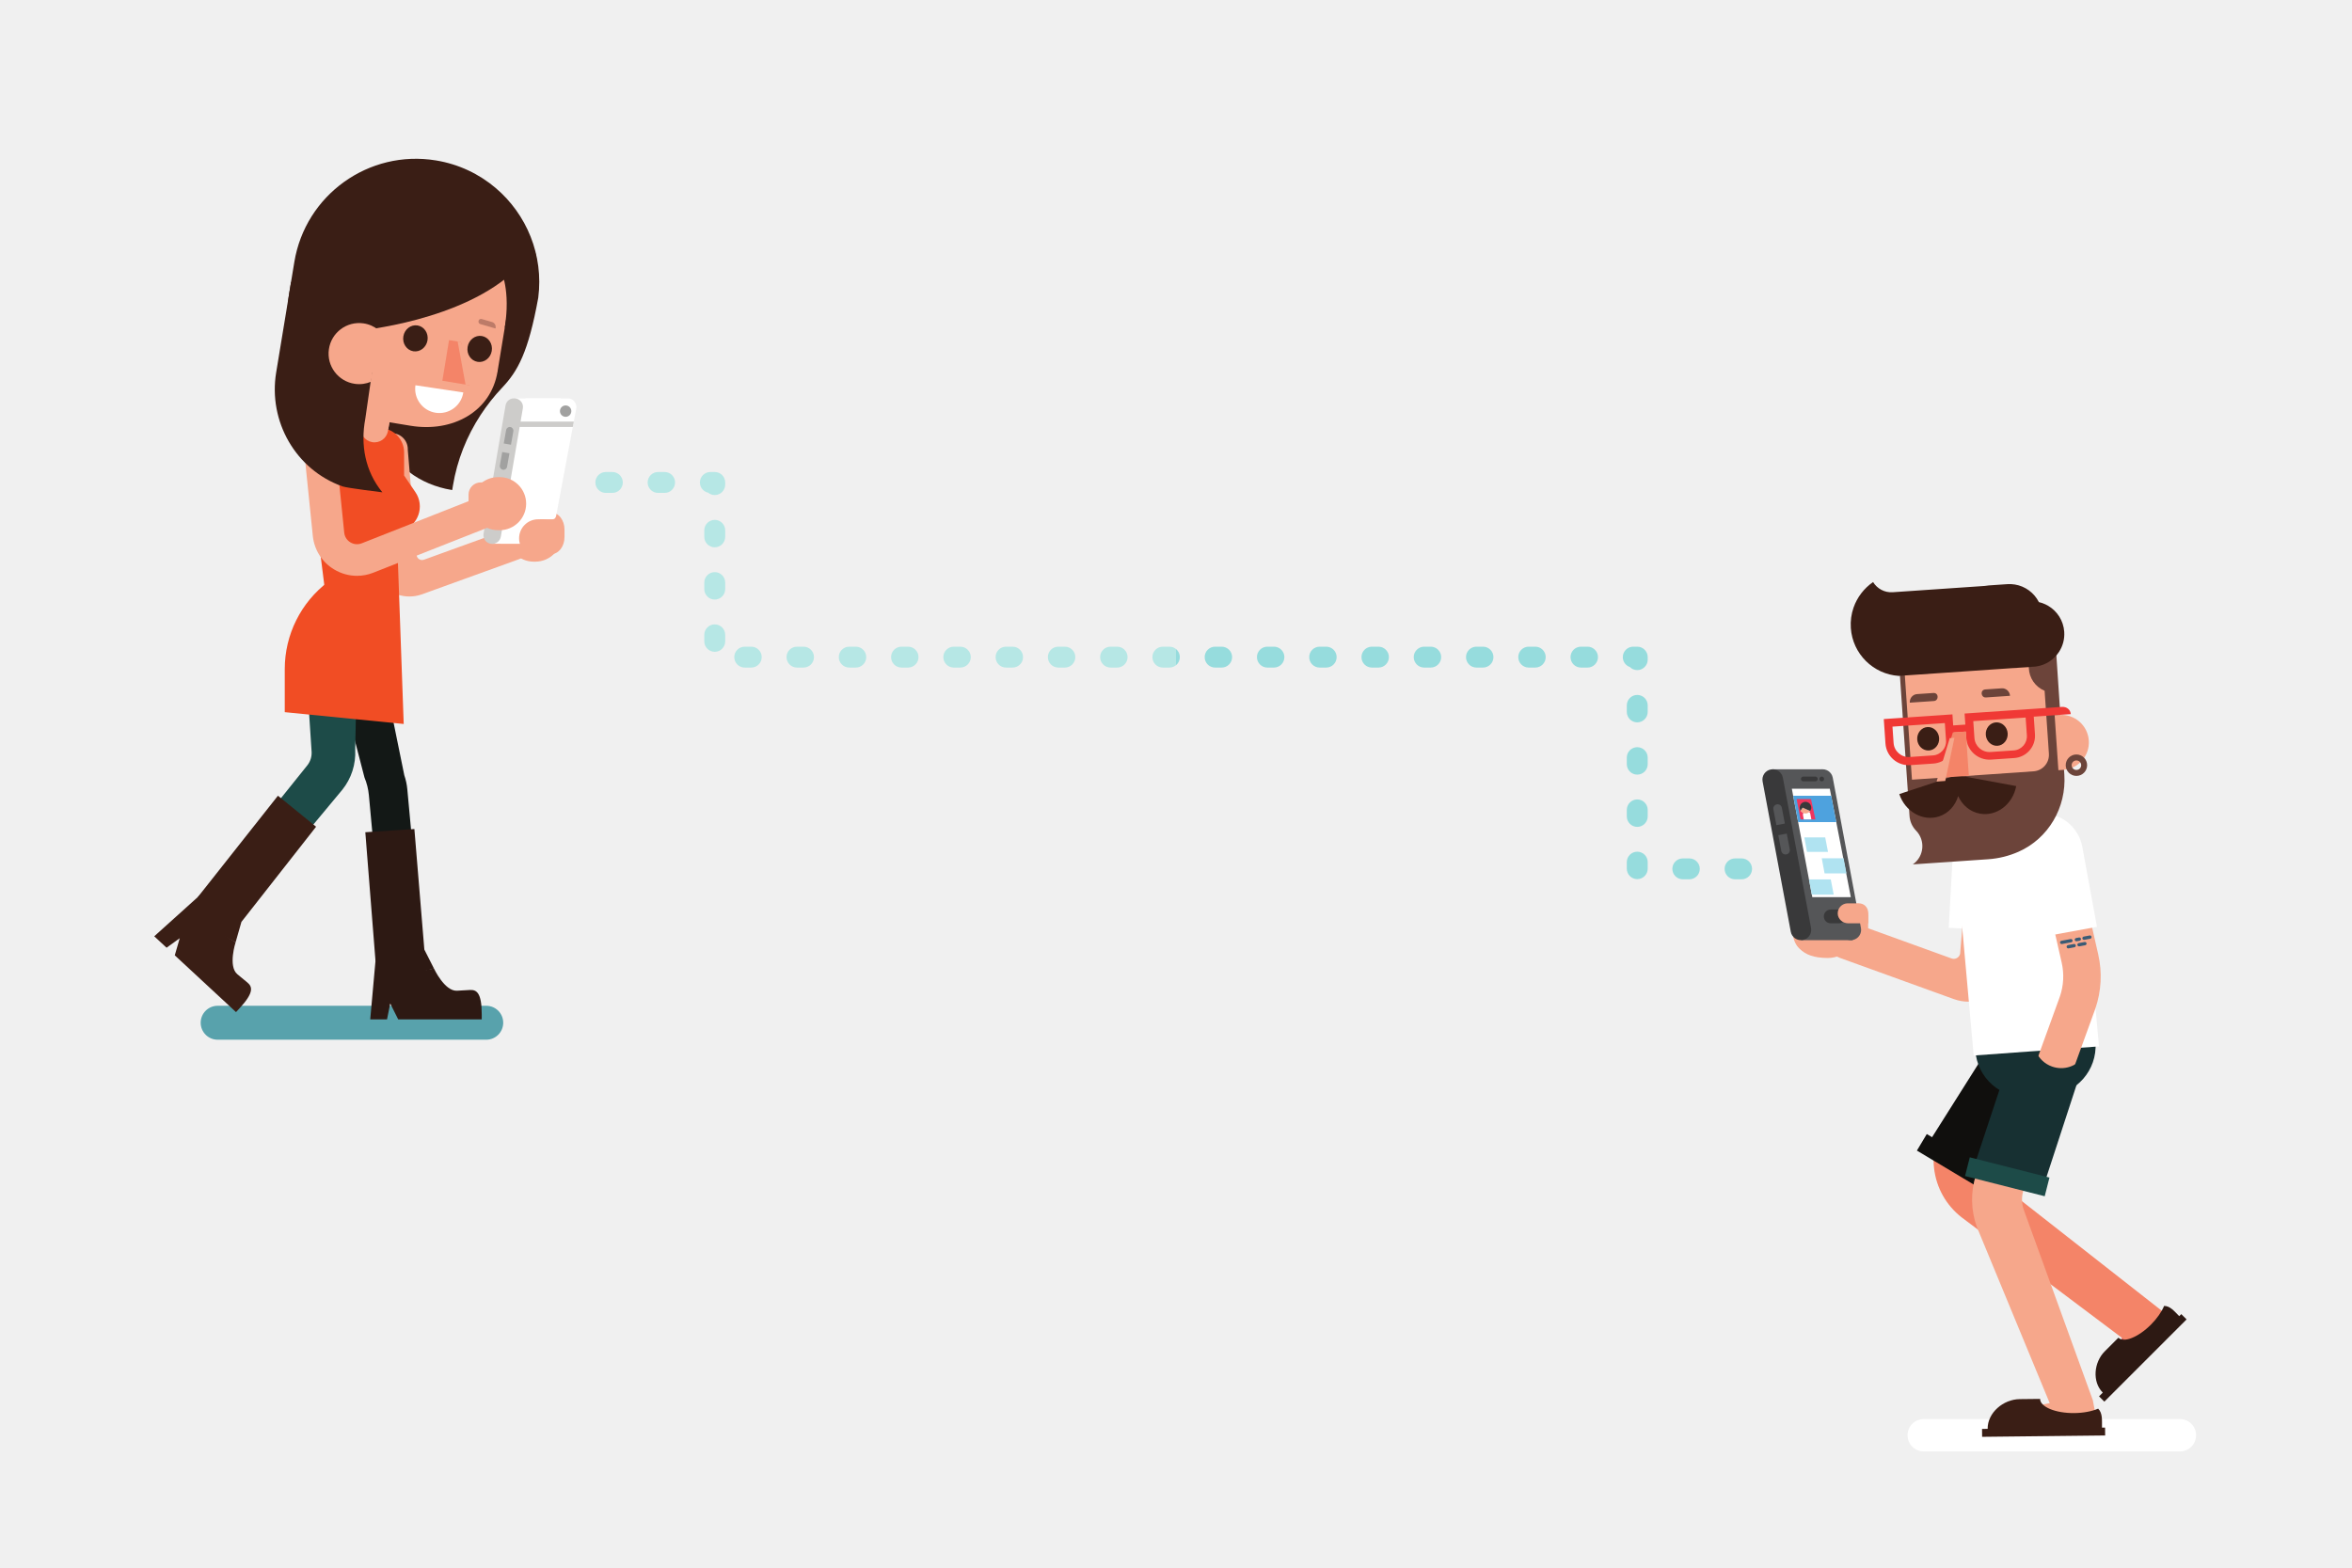
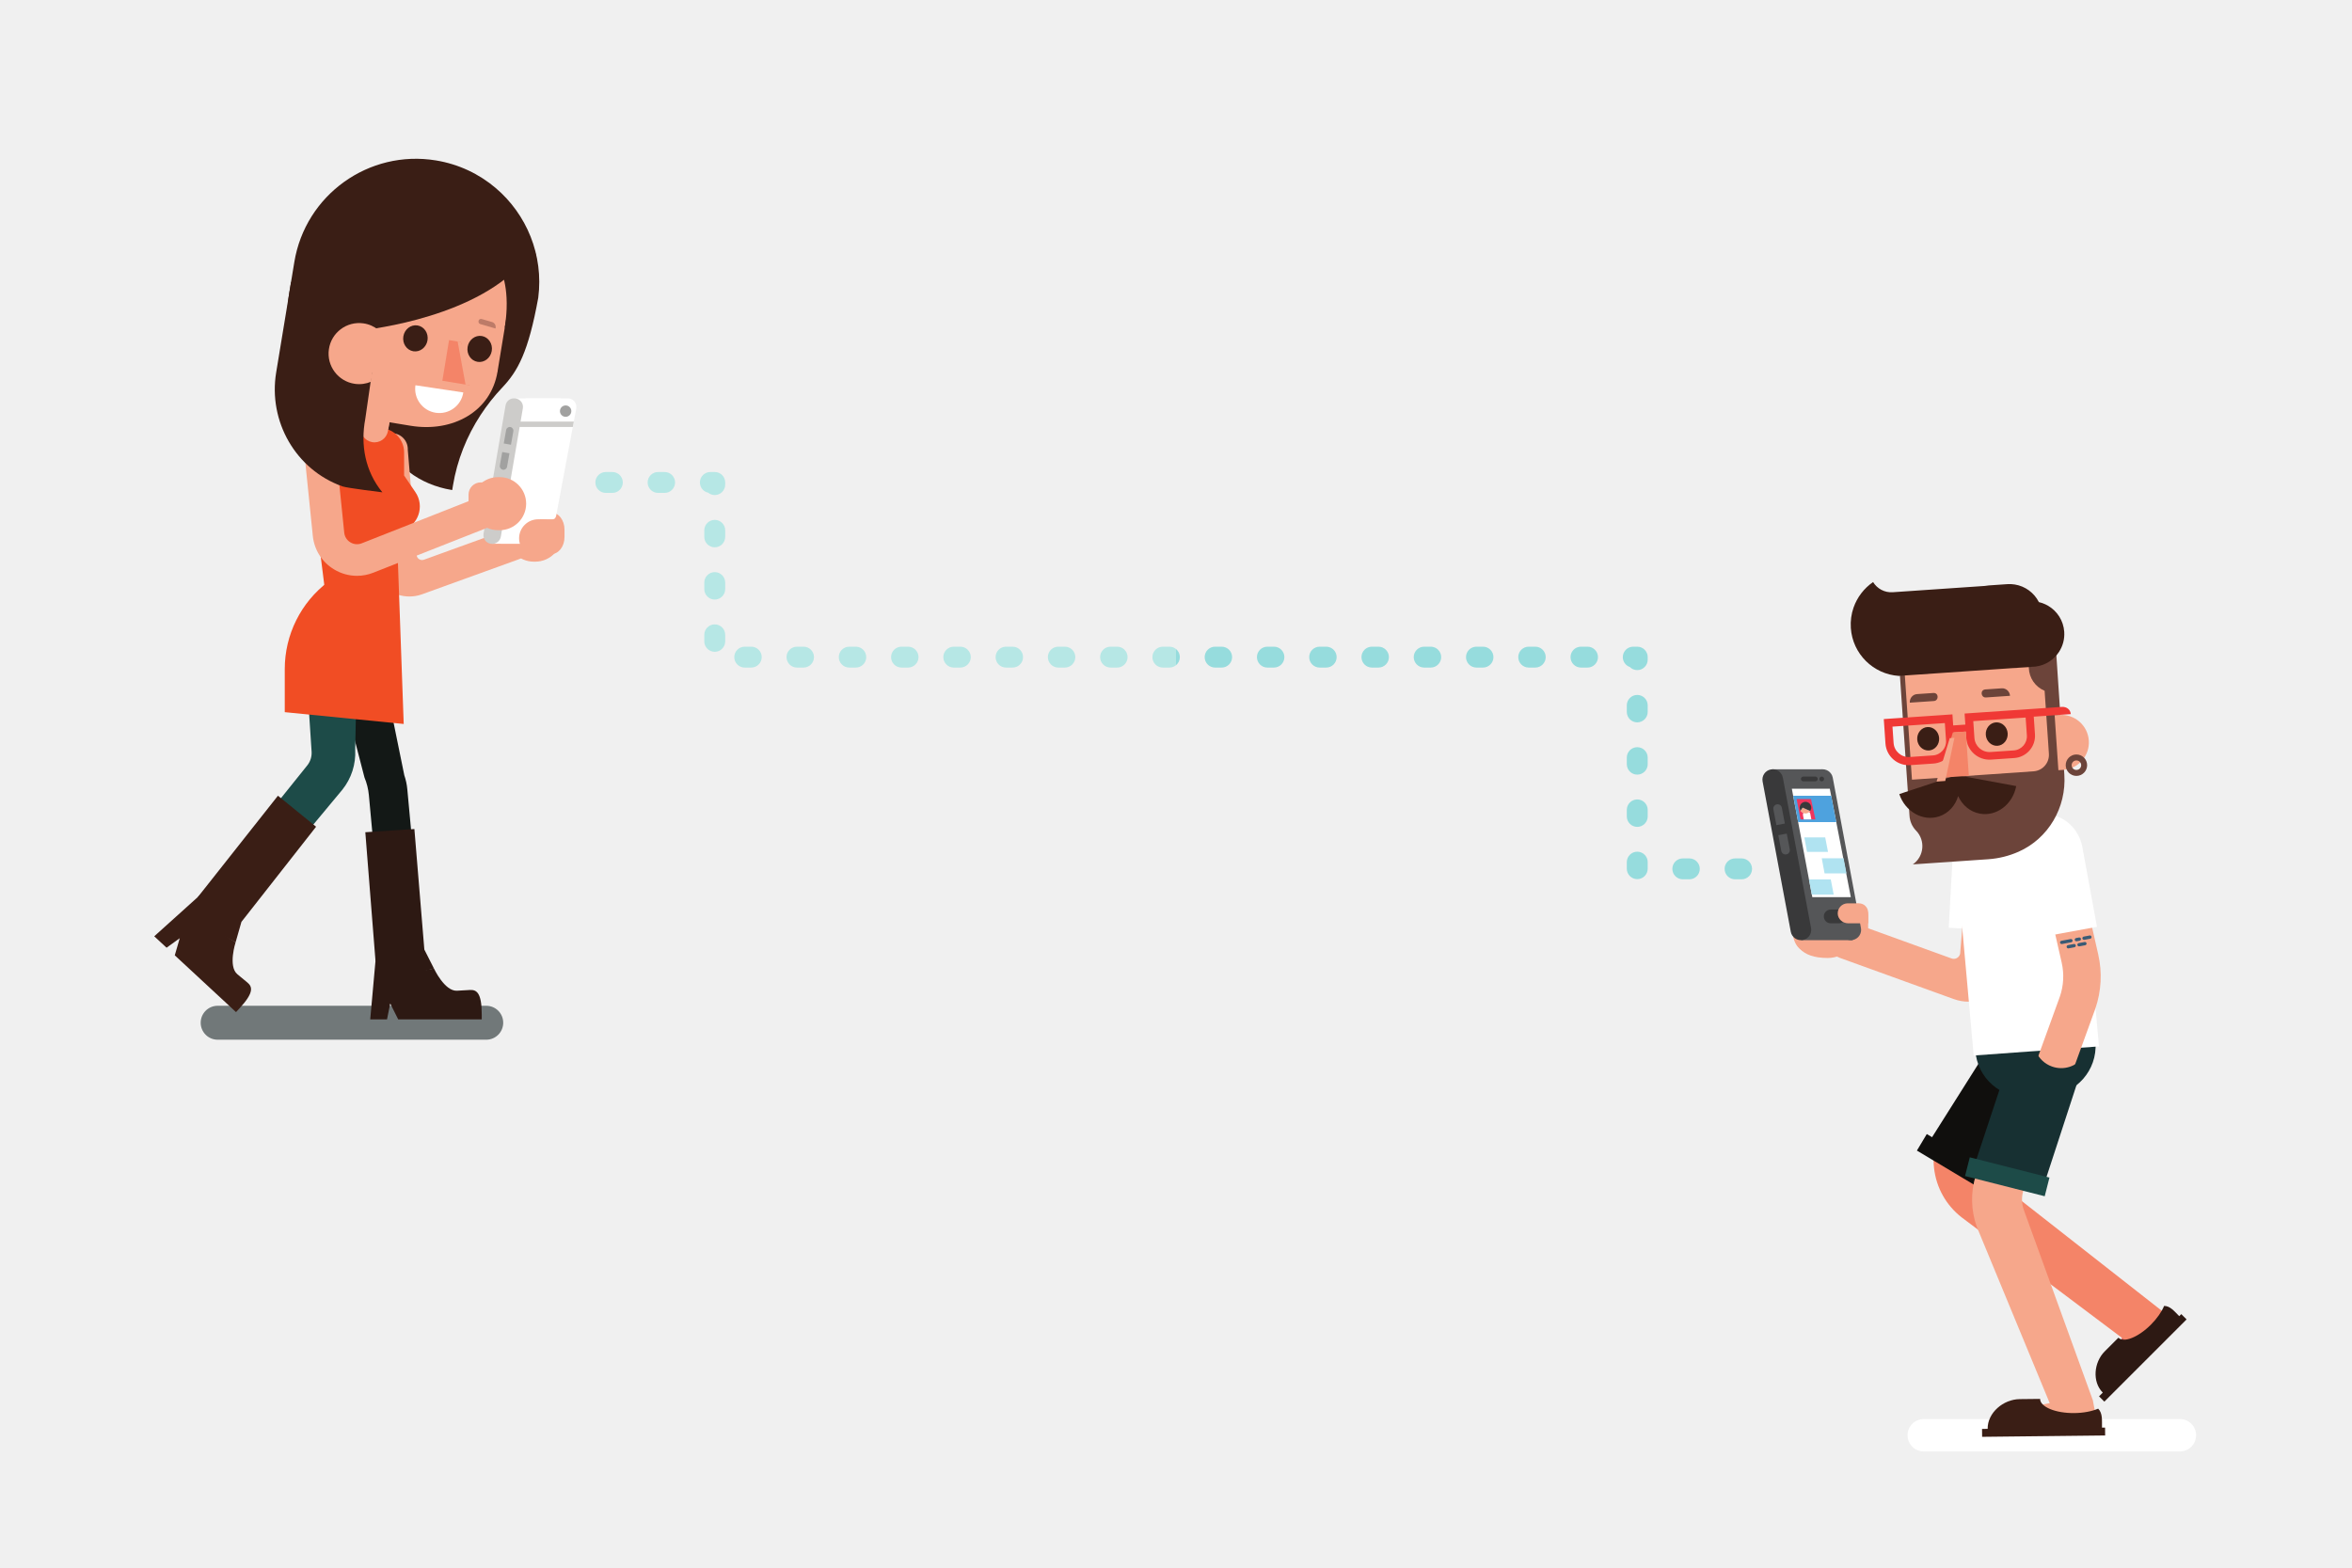
<svg xmlns="http://www.w3.org/2000/svg" viewBox="0 0 2400 1600" height="1600" width="2400" xml:space="preserve" id="svg2" version="1.1">
  <defs id="defs6" />
  <g transform="matrix(1.333333,0,0,-1.333333,0,1600)" id="g10">
    <g transform="scale(0.1)" id="g12">
      <g transform="scale(1.10429)" id="g14">
        <path id="path16" style="fill:#none;fill-opacity:0;fill-rule:nonzero;stroke:none" d="M 16300,0 H 0 V 10866.7 H 16300 V 0" />
      </g>
      <path id="path18" style="fill:none;fill-opacity:1;fill-rule:nonzero;stroke:none" d="M 0,0 H 9000 V 12000 H 0 Z" />
      <path id="path20" style="fill:#96dcdd;fill-opacity:1;fill-rule:nonzero;stroke:none" d="m 13328.6,5269.23 h -50 c -44.2,0 -80,35.82 -80,80 0,44.18 35.8,80 80,80 h 50 c 44.2,0 80,-35.82 80,-80 0,-44.18 -35.8,-80 -80,-80 m -400,0 h -50 c -44.2,0 -80,35.82 -80,80 0,44.18 35.8,80 80,80 h 50 c 44.2,0 80,-35.82 80,-80 0,-44.18 -35.8,-80 -80,-80 m -398.6,1.37 c -44.2,0 -80,35.83 -80,80.01 v 50 c 0,44.17 35.8,80 80,80 44.2,0 80,-35.83 80,-80 v -50 c 0,-44.18 -35.8,-80.01 -80,-80.01 m 0,400.01 c -44.2,0 -80,35.82 -80,79.99 v 50 c 0,44.19 35.8,80.01 80,80.01 44.2,0 80,-35.82 80,-80.01 v -50 c 0,-44.17 -35.8,-79.99 -80,-79.99 m 0,400 c -44.2,0 -80,35.81 -80,80 v 50 c 0,44.18 35.8,79.99 80,79.99 44.2,0 80,-35.81 80,-79.99 v -50 c 0,-44.19 -35.8,-80 -80,-80 m 0,399.99 c -44.2,0 -80,35.82 -80,80.01 v 50 c 0,44.18 35.8,80 80,80 44.2,0 80,-35.82 80,-80 v -50 c 0,-44.19 -35.8,-80.01 -80,-80.01 m 0,400.01 c -22.3,0 -42.5,9.12 -57,23.84 -31.2,10.9 -53.6,40.6 -53.6,75.55 0,44.19 35.8,80 80,80 h 30.6 c 44.2,0 80,-35.81 80,-80 v -19.4 c 0,-44.18 -35.8,-79.99 -80,-79.99 m -380.6,19.39 h -50 c -44.2,0 -80,35.82 -80,80 0,44.19 35.8,80 80,80 h 50 c 44.2,0 80,-35.81 80,-80 0,-44.18 -35.8,-80 -80,-80 m -400,0 h -50 c -44.2,0 -80,35.82 -80,80 0,44.19 35.8,80 80,80 h 50 c 44.2,0 80,-35.81 80,-80 0,-44.18 -35.8,-80 -80,-80 m -400,0 h -50 c -44.2,0 -80,35.82 -80,80 0,44.19 35.8,80 80,80 h 50 c 44.2,0 80,-35.81 80,-80 0,-44.18 -35.8,-80 -80,-80 m -400,0 h -50 c -44.2,0 -80,35.82 -80,80 0,44.19 35.8,80 80,80 h 50 c 44.2,0 80,-35.81 80,-80 0,-44.18 -35.8,-80 -80,-80 m -400,0 h -50 c -44.2,0 -80,35.82 -80,80 0,44.19 35.8,80 80,80 h 50 c 44.2,0 80,-35.81 80,-80 0,-44.18 -35.8,-80 -80,-80 m -400,0 h -50 c -44.2,0 -80,35.82 -80,80 0,44.19 35.8,80 80,80 h 50 c 44.2,0 80,-35.81 80,-80 0,-44.18 -35.8,-80 -80,-80 m -400.01,0 h -50 c -44.18,0 -79.99,35.82 -79.99,80 0,44.19 35.81,80 79.99,80 h 50 c 44.18,0 80,-35.81 80,-80 0,-44.18 -35.82,-80 -80,-80 m -400,0 h -50 c -44.17,0 -80,35.82 -80,80 0,44.19 35.83,80 80,80 h 50 c 44.18,0 80.01,-35.81 80.01,-80 0,-44.18 -35.83,-80 -80.01,-80 M 9000,6908.04 v 123.92 c 17.94,-14.67 29.39,-36.97 29.39,-61.96 0,-24.99 -11.45,-47.29 -29.39,-61.96" />
      <path id="path22" style="fill:#b6e7e5;fill-opacity:1;fill-rule:nonzero;stroke:none" d="m 8949.4,6890 h -50 c -44.19,0 -80.01,35.82 -80.01,80 0,44.19 35.82,80 80.01,80 h 50 c 19.19,0 36.81,-6.76 50.6,-18.04 v -123.92 c -13.79,-11.27 -31.41,-18.04 -50.6,-18.04 m -400.01,0 h -50 c -44.18,0 -79.99,35.82 -79.99,80 0,44.19 35.81,80 79.99,80 h 50 c 44.19,0 80,-35.81 80,-80 0,-44.18 -35.81,-80 -80,-80 m -400,0 h -50 c -44.18,0 -79.99,35.82 -79.99,80 0,44.19 35.81,80 79.99,80 h 50 c 44.19,0 80.01,-35.81 80.01,-80 0,-44.18 -35.82,-80 -80.01,-80 m -399.99,0 h -50 c -44.19,0 -80.01,35.82 -80.01,80 0,44.19 35.82,80 80.01,80 h 50 c 44.18,0 80,-35.81 80,-80 0,-44.18 -35.82,-80 -80,-80 m -400,0 h -50 c -44.19,0 -80,35.82 -80,80 0,44.19 35.81,80 80,80 h 50 c 44.18,0 79.99,-35.81 79.99,-80 0,-44.18 -35.81,-80 -79.99,-80 m -400.01,0 h -50 c -44.18,0 -79.99,35.82 -79.99,80 0,44.19 35.81,80 79.99,80 h 50 c 44.19,0 80.01,-35.81 80.01,-80 0,-44.18 -35.82,-80 -80.01,-80 m -400,0 h -49.99 c -44.19,0 -80.01,35.82 -80.01,80 0,44.19 35.82,80 80.01,80 h 49.99 c 44.19,0 80.01,-35.81 80.01,-80 0,-44.18 -35.82,-80 -80.01,-80 m -399.99,0 h -50 c -44.19,0 -80,35.82 -80,80 0,44.19 35.81,80 80,80 h 50 c 44.18,0 79.99,-35.81 79.99,-80 0,-44.18 -35.81,-80 -79.99,-80 m -400.01,0 h -50 c -44.18,0 -79.99,35.82 -79.99,80 0,44.19 35.81,80 79.99,80 h 50 c 44.19,0 80,-35.81 80,-80 0,-44.18 -35.81,-80 -80,-80 M 5470,7010.6 c -44.19,0 -80,35.82 -80,80 v 50 c 0,44.19 35.81,80.01 80,80.01 44.18,0 80,-35.82 80,-80.01 v -50 c 0,-44.18 -35.82,-80 -80,-80 m 0,400.01 c -44.19,0 -80,35.81 -80,79.99 v 50 c 0,44.19 35.81,80 80,80 44.18,0 80,-35.81 80,-80 v -50 c 0,-44.18 -35.82,-79.99 -80,-79.99 m 0,399.99 c -44.19,0 -80,35.82 -80,80.01 v 50 c 0,44.18 35.81,79.99 80,79.99 44.18,0 80,-35.81 80,-79.99 v -50 c 0,-44.19 -35.82,-80.01 -80,-80.01 m 0,400 c -19.31,0 -37.03,6.85 -50.85,18.24 -35.9,7.88 -62.78,39.87 -62.78,78.14 0,44.19 35.82,80 80.01,80 H 5470 c 44.18,0 80,-35.81 80,-80 v -16.38 c 0,-44.18 -35.82,-80 -80,-80 m -383.62,16.38 h -50 c -44.19,0 -80,35.82 -80,80 0,44.19 35.81,80 80,80 h 50 c 44.18,0 80,-35.81 80,-80 0,-44.18 -35.82,-80 -80,-80 m -400,0 h -50.01 c -44.18,0 -79.99,35.82 -79.99,80 0,44.19 35.81,80 79.99,80 h 50.01 c 44.18,0 80,-35.81 80,-80 0,-44.18 -35.82,-80 -80,-80" />
      <g transform="scale(1.0311)" id="g24">
        <path id="path26" style="fill:#ffffff;fill-opacity:1;fill-rule:nonzero;stroke:none" d="m 16300,983.126 c 0,-66.336 -53.8,-120.162 -120.2,-120.162 h -1901.3 c -66.4,0 -120.2,53.826 -120.2,120.162 0,66.434 53.8,120.164 120.2,120.164 h 1901.3 c 66.4,0 120.2,-53.73 120.2,-120.164" />
      </g>
      <path id="path28" style="fill:#ffffff;fill-opacity:1;fill-rule:nonzero;stroke:none" d="m 15232.3,5774.99 c -148.6,8.27 -275.7,-105.46 -284,-254.03 l -34.6,-622.5 538,-29.93 34.6,622.5 c 8.3,148.57 -105.5,275.7 -254,283.96" />
      <path id="path30" style="fill:#f6a78b;fill-opacity:1;fill-rule:nonzero;stroke:none" d="m 15066.5,4332.49 c -38.5,0 -77.3,6.64 -114.6,20.14 L 14082,4667.4 c -74.4,26.94 -112.9,109.13 -86,183.57 26.9,74.45 109.1,112.98 183.6,86.02 l 755.7,-273.57 c 21.6,-7.81 38.3,0.75 46.3,6.59 7.9,5.82 21.2,19.03 20.4,42.05 l 78.9,940.14 c -2.8,79.11 59,145.56 138.1,148.4 79.1,3 145.6,-58.98 148.4,-138.11 l 35.3,-981.34 c 4,-111.91 -47.6,-218.1 -138.1,-284.05 -58.4,-42.58 -127.9,-64.6 -198.1,-64.61" />
      <g transform="scale(1.02058)" id="g32">
        <path id="path34" style="fill:#ce5c5a;fill-opacity:1;fill-rule:nonzero;stroke:none" d="m 16161.8,1929.68 -224.6,-154.52 -117.1,-248.19 35.2,-124.05 444.7,393.31 -138.2,133.45" />
      </g>
      <path id="path36" style="fill:#f6a78b;fill-opacity:1;fill-rule:nonzero;stroke:none" d="m 15710.9,1264.6 -205.4,-40.9 -31.1,-125 h 468.3 v 149.2 l -231.8,16.7" />
      <g transform="scale(1.01653)" id="g38">
        <path id="path40" style="fill:#f48468;fill-opacity:1;fill-rule:nonzero;stroke:none" d="m 16088.5,1645.59 -1321,993.15 c -116,91.03 -189.5,221.87 -206.6,368.43 -17.3,146.56 24,290.83 115.9,406.23 l 446.6,560.43 294.1,-234.35 -446.6,-560.41 c -29,-36.4 -42,-81.92 -36.6,-128.15 5.4,-46.24 28.6,-87.51 65.2,-116.23 L 16300,1915.33 16088.5,1645.59" />
      </g>
      <g transform="scale(1.02663)" id="g42">
        <path id="path44" style="fill:#2d1913;fill-opacity:1;fill-rule:nonzero;stroke:none" d="m 16245.3,1875.37 c -36.5,36.33 -66.7,75.82 -112.8,76.61 -17.9,-43.49 -52,-93.37 -98.2,-139.73 -93.9,-93.9 -202.5,-137.54 -242.6,-97.51 l -101.8,-101.79 c -80.9,-80.94 -95.4,-226.66 -14.6,-307.51 l -27.9,-27.95 39.4,-39.45 613.2,613.17 -39.4,39.45 -15.3,-15.29" />
      </g>
      <path id="path46" style="fill:#100f0d;fill-opacity:1;fill-rule:nonzero;stroke:none" d="m 15695.7,3700.81 -521.3,209.14 -388.1,-614.67 -40.4,24.16 -75.7,-126.66 539.9,-322.76 75.7,126.67 -35.3,21.07 445.2,683.05" />
      <path id="path48" style="fill:#f6a78b;fill-opacity:1;fill-rule:nonzero;stroke:none" d="m 16037,1175.6 -20.6,107.1 -527.9,1455.49 c -17.5,48.02 -18.5,101.27 -3,149.95 l 273.9,859.39 -364.2,116.08 -273.9,-859.39 c -41,-128.67 -38.2,-269.44 7.8,-396.39 l 592.1,-1432.23 h 315.8" />
      <path id="path50" style="fill:#173032;fill-opacity:1;fill-rule:nonzero;stroke:none" d="m 15385.4,3909.95 -300.2,-906.64 537.3,-133.29 278.2,852.18 -515.3,187.75" />
      <path id="path52" style="fill:#1d4b48;fill-opacity:1;fill-rule:nonzero;stroke:none" d="m 15648.3,2843.2 -609.7,154.86 36.3,143.03 609.7,-154.86 -36.3,-143.03" />
      <path id="path54" style="fill:#173032;fill-opacity:1;fill-rule:nonzero;stroke:none" d="m 16037.1,4019.3 c 13.7,-211.25 -146.5,-393.54 -357.8,-407.16 l -154.7,-9.98 c -211.2,-13.62 -393.5,146.59 -407.2,357.83 -13.6,211.25 146.6,393.54 357.9,407.16 l 154.7,9.98 c 211.2,13.62 393.5,-146.59 407.1,-357.83" />
      <path id="path56" style="fill:#ffffff;fill-opacity:1;fill-rule:nonzero;stroke:none" d="m 15428,5788.2 c -264.8,-19.26 -463.8,-249.51 -444.6,-514.29 l 121.4,-1353.49 958.8,69.72 -121.3,1353.5 c -19.3,264.77 -249.5,463.81 -514.3,444.56" />
      <path id="path58" style="fill:#f6a78b;fill-opacity:1;fill-rule:nonzero;stroke:none" d="m 13957.3,4864.96 c 0,-84.44 -52.9,-152.9 -118.2,-152.9 -65.4,0 -118.3,68.46 -118.3,152.9 v 67.43 c 0,84.45 52.9,152.9 118.3,152.9 65.3,0 118.2,-68.45 118.2,-152.9 v -67.43" />
      <path id="path60" style="fill:#f6a78b;fill-opacity:1;fill-rule:nonzero;stroke:none" d="m 15568.2,3304.74 c -10.8,1.01 -21.7,3.27 -32.4,6.87 -75.1,25.23 -115.4,106.51 -90.2,181.55 l 319,879.11 c 28.5,83.62 33.2,172.73 13.8,258.29 l -184,809.05 c -17.6,77.19 30.8,154.01 108,171.56 77.1,17.54 154,-30.79 171.5,-107.99 l 184,-809.05 c 31.3,-137.37 23.7,-280.45 -21.7,-413.77 l -318.9,-878.53 c -21.6,-64.31 -84.4,-103.18 -149.1,-97.09" />
      <path id="path62" style="fill:#ffffff;fill-opacity:1;fill-rule:nonzero;stroke:none" d="m 15624.7,5760.24 c -146.3,-26.81 -245.6,-192.22 -218.8,-338.58 l 112.4,-613.26 530,97.1 -112.4,613.26 c -26.8,146.35 -164.8,268.29 -311.2,241.48" />
      <path id="path64" style="fill:#f6a78b;fill-opacity:1;fill-rule:nonzero;stroke:none" d="m 14980.3,5970.66 -195.9,-230.61 427.3,29.21 z" />
      <path id="path66" style="fill:#f6a78b;fill-opacity:1;fill-rule:nonzero;stroke:none" d="m 15712.9,7034.72 -1163.4,-79.53 7.5,-109.47 57.8,-845.26 147.6,10.09 1015.8,69.44 -65.3,954.73" />
      <path id="path68" style="fill:#3a1e15;fill-opacity:1;fill-rule:nonzero;stroke:none" d="m 14840.3,6350.81 c 3.4,-49.47 -31.4,-92.13 -77.7,-95.3 -46.2,-3.16 -86.5,34.38 -89.9,83.84 -3.3,49.47 31.4,92.13 77.7,95.3 46.3,3.16 86.5,-34.38 89.9,-83.84" />
      <path id="path70" style="fill:#3a1e15;fill-opacity:1;fill-rule:nonzero;stroke:none" d="m 15364.9,6386.67 c 3.4,-49.47 -31.4,-92.13 -77.6,-95.29 -46.3,-3.17 -86.6,34.37 -89.9,83.84 -3.4,49.46 31.3,92.13 77.6,95.29 46.3,3.16 86.5,-34.37 89.9,-83.84" />
      <path id="path72" style="fill:#6c443a;fill-opacity:1;fill-rule:nonzero;stroke:none" d="m 14794.8,6695.41 -123.9,-8.47 c -32.7,-2.24 -57.3,-31.59 -55,-65.55 l 184.2,12.59 c 38.3,2.62 38.4,60.58 0.1,61.54 -1.8,0.05 -3.6,0.01 -5.4,-0.11" />
      <path id="path74" style="fill:#6c443a;fill-opacity:1;fill-rule:nonzero;stroke:none" d="m 15319.4,6731.27 -123.9,-8.47 c -1.8,-0.12 -3.6,-0.33 -5.3,-0.62 -37.9,-6.17 -29.8,-63.57 8.4,-60.95 l 184.3,12.59 c -2.4,33.97 -30.8,59.69 -63.5,57.45" />
      <path id="path76" style="fill:#6c443a;fill-opacity:1;fill-rule:nonzero;stroke:none" d="m 15526.4,6894.31 c 0.4,0.26 0.4,-2.69 0.5,-7.83 2.5,-76.17 49.2,-143.95 119.4,-173.43 l 1.2,-0.51 28,-409 4.8,-73.45 c 4.6,-69.62 -48.2,-129.8 -117.8,-134.27 h -0.1 l -546.6,-37.69 c -1,6.25 -62,-4.24 -62,-4.24 l -321.4,-21.98 -63.2,924.62 -37.5,-2.56 0.2,-3.7 27.7,-405.41 4.3,-62.26 16.1,-236.35 4.4,-63.56 12.7,-186.58 16,-233.93 0.6,-8.14 c 2.8,-41.72 20.3,-81.12 49.2,-111.3 l 1.8,-1.91 c 71.8,-74.88 60.4,-196.03 -24.1,-256.22 l -1.6,-1.15 c 0,0 264,17.77 444.6,30.34 l 2,0.19 130,8.88 c 81.7,5.59 160.1,25.44 232.4,57.46 229.4,101.56 367.2,339.86 350.5,590.21 l -64.5,965.62 -207.6,-141.85" />
      <path id="path78" style="fill:#3a1e15;fill-opacity:1;fill-rule:nonzero;stroke:none" d="m 14983.8,6065.36 c -0.4,1.38 -8.9,1.64 -8.9,1.64 0,0 -8.3,-1.4 -8.5,-2.83 l -430.9,-142.42 c 44.7,-135.29 181,-211.88 304.5,-171.08 72.6,24 124.5,83.29 145.9,155.58 31.1,-68.7 90.6,-120.37 165.8,-134.27 127.9,-23.62 252.5,70.82 278.4,210.93 l -446.3,82.45" />
      <path id="path80" style="fill:#3a1e15;fill-opacity:1;fill-rule:nonzero;stroke:none" d="m 15421.7,6886.57 142.8,9.77 c 5.5,0.37 10.9,0.97 16.2,1.68 l -175.3,-11.98 c 5.4,0.02 10.8,0.16 16.3,0.53" />
      <path id="path82" style="fill:#3a1e15;fill-opacity:1;fill-rule:nonzero;stroke:none" d="m 15674.8,7362.8 c -6.9,4.05 -13.9,7.77 -21.2,11.15 -15.9,7.44 -32.6,13.26 -50,17.25 -35.8,70.86 -103.9,121.71 -183.8,134.65 -18.6,3.02 -37.8,4.05 -57.4,2.71 l -14.1,-0.97 -128.8,-8.8 c -10.1,-0.69 -20,-2.04 -29.7,-3.88 l -366.1,-25.03 -92.6,-6.32 -16.1,-1.1 -229.8,-15.72 c -62.8,-4.29 -119.7,27.63 -150.3,77.89 -69,-47.42 -121.8,-115.9 -149.6,-195.63 -16.9,-48.7 -24.5,-101.54 -20.8,-156.24 13.6,-199.08 172.7,-353.42 366.4,-366.5 4,-1.73 7.3,2.44 11.4,0.78 l 132.6,9.06 730.5,49.94 175.3,11.98 c 75,9.97 138.6,52.55 177.3,112.29 28.5,43.96 43.6,97.16 39.7,153.45 -5.8,85.73 -54.1,158.43 -122.9,199.04" />
      <path id="path84" style="fill:#f03935;fill-opacity:1;fill-rule:nonzero;stroke:none" d="m 15511.8,6370.91 c 4,-59.38 -41,-110.99 -100.4,-115.05 l -177.6,-12.14 c -63.7,-4.36 -119,43.9 -123.4,107.57 l -3.6,53.05 -3.7,53.44 -1.5,22.33 400.8,27.4 z m -626.2,71.99 3.6,-53.43 3.9,-56.81 c 4.1,-59.38 -40.9,-110.99 -100.3,-115.05 l -177.7,-12.15 c -63.6,-4.35 -119,43.91 -123.3,107.58 l -8.6,124.8 400.8,27.4 z m 674.8,131.13 -61.8,-4.23 -463.5,-31.68 5.8,-84.6 -93.1,-6.36 -5.7,84.6 -462.4,-31.61 -63,-4.31 3.4,-49.46 9.4,-137.6 c 6.7,-98.16 91.7,-172.29 189.9,-165.58 l 177.6,12.14 c 93.9,6.42 164.8,87.71 158.4,181.58 l -3.9,56.8 93,6.36 3.4,-49.02 c 6.7,-98.16 91.7,-172.3 189.9,-165.59 l 177.6,12.15 c 93.9,6.42 164.8,87.71 158.3,181.57 l -9.2,135.15 283.3,19.37 c -2.4,35.59 -32.7,57.73 -68.3,55.3 l -219.1,-14.98" />
      <path id="path86" style="fill:#f48468;fill-opacity:1;fill-rule:nonzero;stroke:none" d="m 14945.2,6393.3 -105.3,-347.2 c 13.4,0.92 227.8,15.57 227.8,15.57 l -23.2,338.41 -99.3,-6.78" />
      <path id="path88" style="fill:#f6a78b;fill-opacity:1;fill-rule:nonzero;stroke:none" d="m 15761.2,6527.43 -36.9,-2.53 28.7,-420.47 36.9,2.53 c 116.2,7.94 203.9,108.49 195.9,224.6 -7.9,116.12 -108.5,203.8 -224.6,195.87" />
      <path id="path90" style="fill:#f6a78b;fill-opacity:1;fill-rule:nonzero;stroke:none" d="m 14226.3,4905.96 c 0,-131.94 -106.9,-238.91 -238.9,-238.91 -211.4,0 -266.6,106.97 -266.6,238.91 0,131.95 134.7,238.91 266.6,238.91 132,0 238.9,-106.96 238.9,-238.91" />
      <path id="path92" style="fill:#f6a78b;fill-opacity:1;fill-rule:nonzero;stroke:none" d="m 14297,4822.75 c 0,-38.7 -31.4,-70.08 -70.1,-70.08 -38.7,0 -70.1,31.38 -70.1,70.08 v 192.46 c 0,38.71 31.4,70.08 70.1,70.08 38.7,0 70.1,-31.37 70.1,-70.08 v -192.46" />
      <path id="path94" style="fill:#173032;fill-opacity:1;fill-rule:nonzero;stroke:none" d="m 15704,3836.11 c -55.8,19.88 -98,60.84 -120.9,110.72 l -63.5,0.41 -186.2,-643.13 332.6,-163.02 280.1,770.8 c -53.4,-74.5 -151.4,-108.1 -242.1,-75.78" />
      <path id="path96" style="fill:#6c443a;fill-opacity:1;fill-rule:nonzero;stroke:none" d="m 15890.9,6179.26 c -20.1,0 -36.5,-16.36 -36.5,-36.48 0,-20.12 16.4,-36.48 36.5,-36.48 20.1,0 36.5,16.36 36.5,36.48 0,20.12 -16.4,36.48 -36.5,36.48 z m 0,-118.45 c -45.2,0 -81.9,36.77 -81.9,81.97 0,45.2 36.7,81.97 81.9,81.97 45.2,0 82,-36.77 82,-81.97 0,-45.2 -36.8,-81.97 -82,-81.97" />
      <path id="path98" style="fill:#3a5b75;fill-opacity:1;fill-rule:nonzero;stroke:none" d="m 15861.5,4801.87 c 1.2,-6.85 -3.3,-13.44 -10.1,-14.73 l -70.9,-13.31 c -6.8,-1.29 -13.4,3.22 -14.7,10.07 -1.3,6.85 3.2,13.44 10.1,14.73 l 70.8,13.31 c 6.9,1.29 13.5,-3.22 14.8,-10.07" />
      <path id="path100" style="fill:#3a5b75;fill-opacity:1;fill-rule:nonzero;stroke:none" d="m 15925.6,4813.92 c 1.3,-6.84 -3.2,-13.44 -10,-14.73 l -22.5,-4.21 c -6.8,-1.29 -13.4,3.22 -14.7,10.07 -1.3,6.85 3.2,13.44 10.1,14.73 l 22.4,4.21 c 6.8,1.29 13.4,-3.22 14.7,-10.07" />
      <path id="path102" style="fill:#3a5b75;fill-opacity:1;fill-rule:nonzero;stroke:none" d="m 16006.7,4829.16 c 1.3,-6.85 -3.2,-13.45 -10.1,-14.73 l -45.2,-8.51 c -6.9,-1.28 -13.5,3.22 -14.8,10.07 -1.2,6.85 3.3,13.45 10.1,14.73 l 45.3,8.51 c 6.8,1.28 13.4,-3.22 14.7,-10.07" />
      <path id="path104" style="fill:#3a5b75;fill-opacity:1;fill-rule:nonzero;stroke:none" d="m 15886.1,4763.85 c 1.3,-6.85 -3.2,-13.45 -10,-14.73 l -45.3,-8.51 c -6.9,-1.29 -13.5,3.22 -14.7,10.07 -1.3,6.85 3.2,13.44 10,14.73 l 45.3,8.51 c 6.8,1.28 13.4,-3.23 14.7,-10.07" />
      <path id="path106" style="fill:#3a5b75;fill-opacity:1;fill-rule:nonzero;stroke:none" d="m 15968.4,4779.3 c 1.3,-6.85 -3.2,-13.44 -10.1,-14.73 l -45.2,-8.5 c -6.9,-1.29 -13.5,3.22 -14.8,10.07 -1.3,6.85 3.2,13.44 10.1,14.73 l 45.3,8.5 c 6.8,1.29 13.4,-3.22 14.7,-10.07" />
      <path id="path108" style="fill:#f6a78b;fill-opacity:1;fill-rule:nonzero;stroke:none" d="m 14921.5,6349.68 -100.8,-332.2 66.5,4.55 70.2,330.11 -35.9,-2.46" />
      <path id="path110" style="fill:#555658;fill-opacity:1;fill-rule:nonzero;stroke:none" d="m 13945,6111.57 h -381.4 l 221.1,-1308.23 h 394.3 l -234,1308.23" />
      <path id="path112" style="fill:#555658;fill-opacity:1;fill-rule:nonzero;stroke:none" d="m 14241.9,4896.76 c 8.1,-42.81 -20.1,-84.03 -62.9,-92.06 -42.8,-8.03 -84,20.17 -92.1,62.98 l -215.8,1150.47 c -8,42.81 20.2,84.02 63,92.05 42.8,8.03 84,-20.17 92.1,-62.97 l 215.7,-1150.47" />
      <path id="path114" style="fill:#39393a;fill-opacity:1;fill-rule:nonzero;stroke:none" d="m 13860.1,4896.76 c 8,-42.81 -20.2,-84.03 -63,-92.06 -42.8,-8.03 -84,20.17 -92.1,62.98 l -215.7,1150.47 c -8.1,42.81 20.1,84.02 62.9,92.05 42.8,8.03 84.1,-20.17 92.1,-62.97 l 215.8,-1150.47" />
      <path id="path116" style="fill:#ffffff;fill-opacity:1;fill-rule:nonzero;stroke:none" d="m 14003.6,5962.38 h -290.5 l 156.7,-829.69 h 294.7 l -160.9,829.69" />
      <path id="path118" style="fill:#555658;fill-opacity:1;fill-rule:nonzero;stroke:none" d="m 13632.5,5486.07 c 3.4,-17.86 20.7,-29.59 38.5,-26.19 17.9,3.4 29.6,20.65 26.2,38.51 l -23,120.83 -64.7,-12.32 23,-120.83" />
      <path id="path120" style="fill:#555658;fill-opacity:1;fill-rule:nonzero;stroke:none" d="m 13636.6,5816.86 c -3.4,17.87 -20.7,29.6 -38.5,26.2 -17.9,-3.41 -29.6,-20.65 -26.2,-38.52 l 23,-120.82 64.7,12.31 -23,120.83" />
      <path id="path122" style="fill:#4ea2de;fill-opacity:1;fill-rule:nonzero;stroke:none" d="m 14053.1,5707.22 h -291.8 l -37.7,201.61 h 290.4 l 39.1,-201.61" />
      <path id="path124" style="fill:#b0e3f1;fill-opacity:1;fill-rule:nonzero;stroke:none" d="m 13989.9,5479.15 h -160.6 l -20.7,110.97 h 159.8 l 21.5,-110.97" />
      <path id="path126" style="fill:#b0e3f1;fill-opacity:1;fill-rule:nonzero;stroke:none" d="m 14131.3,5314.56 h -167.7 l -21.6,115.86 h 166.9 l 22.4,-115.86" />
      <path id="path128" style="fill:#b0e3f1;fill-opacity:1;fill-rule:nonzero;stroke:none" d="m 14033.4,5152.42 h -167.7 l -21.6,115.86 h 166.9 l 22.4,-115.86" />
      <path id="path130" style="fill:#f0365e;fill-opacity:1;fill-rule:nonzero;stroke:none" d="m 13893.4,5728.02 h -113.7 l -30.1,155.29 h 110.3 l 33.5,-155.29" />
      <path id="path132" style="fill:#ffffff;fill-opacity:1;fill-rule:nonzero;stroke:none" d="m 13861.6,5732.25 -7,37.7 c -1.2,6.74 -4.8,12.4 -9.7,16.51 9.8,9.19 14.9,22.97 12.3,37.17 -4.1,22.18 -25.4,36.85 -47.6,32.76 -22.1,-4.09 -36.8,-25.39 -32.7,-47.58 2.6,-14.2 12.3,-25.24 24.7,-30.33 -3,-5.58 -4.4,-12.14 -3.1,-18.89 l 5.8,-31.57 h 57.6 c 0,1.4 -0.1,2.81 -0.3,4.23" />
      <path id="path134" style="fill:#f6a78b;fill-opacity:1;fill-rule:nonzero;stroke:none" d="m 13779.8,5794.18 c 7.9,-12.53 21.7,-20.93 37.6,-20.93 14.9,0 28,7.4 36.1,18.65 l -57.7,25.88 -16,-23.6" />
      <path id="path136" style="fill:#39393a;fill-opacity:1;fill-rule:nonzero;stroke:none" d="m 13817.4,5862.3 c -24.6,0 -44.5,-19.94 -44.5,-44.52 0,-8.7 2.6,-16.75 6.9,-23.6 l 16,23.6 57.7,-25.88 c 5.3,7.3 8.4,16.19 8.4,25.88 0,24.58 -19.9,44.52 -44.5,44.52" />
      <path id="path138" style="fill:#3a1e15;fill-opacity:1;fill-rule:nonzero;stroke:none" d="m 16086.7,1072.2 c -0.6,55.9 5.9,109.5 -29.3,145.2 -46.9,-20.2 -111.2,-33.1 -182.3,-33.9 -144.2,-1.5 -261.6,47 -262.3,108.5 l -156.4,-1.7 c -124.2,-1.4 -246.2,-103.4 -244.8,-227.6 l -42.9,-0.5 0.6,-60.5 941.6,10.3 -0.7,60.5 -23.5,-0.3" />
      <path id="path140" style="fill:#39393a;fill-opacity:1;fill-rule:nonzero;stroke:none" d="m 14127.2,4985.13 c 0,-29.15 -23.7,-52.78 -52.8,-52.78 h -63.8 c -29.2,0 -52.8,23.63 -52.8,52.78 0,29.15 23.6,52.78 52.8,52.78 h 63.8 c 29.1,0 52.8,-23.63 52.8,-52.78" />
      <path id="path142" style="fill:#f6a78b;fill-opacity:1;fill-rule:nonzero;stroke:none" d="m 14140.7,5085.29 c -43.6,0 -78.7,-36.48 -76.4,-80.58 2.2,-41.35 39.3,-72.36 80.7,-72.36 h 153.2 v 58.69 c 0,52.05 -42.2,94.25 -94.3,94.25 h -63.2" />
      <path id="path144" style="fill:#39393a;fill-opacity:1;fill-rule:nonzero;stroke:none" d="m 13960,6037.44 c 0,-10.07 -8.1,-18.22 -18.2,-18.22 -10.1,0 -18.2,8.15 -18.2,18.22 0,10.06 8.1,18.22 18.2,18.22 10.1,0 18.2,-8.16 18.2,-18.22" />
      <path id="path146" style="fill:#39393a;fill-opacity:1;fill-rule:nonzero;stroke:none" d="m 13911.1,6037.48 c 0,-10.09 -8.2,-18.26 -18.3,-18.26 h -92 c -10,0 -18.2,8.17 -18.2,18.26 0,10.08 8.2,18.26 18.2,18.26 h 92 c 10.1,0 18.3,-8.18 18.3,-18.26" />
-       <path id="path148" style="fill:#58a2ac;fill-opacity:1;fill-rule:nonzero;stroke:none" d="m 3851.17,4171.35 c 0,-71.74 -58.15,-129.9 -129.89,-129.9 H 1665.76 c -71.74,0 -129.9,58.16 -129.9,129.9 0,71.74 58.16,129.9 129.9,129.9 h 2055.52 c 71.74,0 129.89,-58.16 129.89,-129.9" />
+       <path id="path148" style="fill:#717879;fill-opacity:1;fill-rule:nonzero;stroke:none" d="m 3851.17,4171.35 c 0,-71.74 -58.15,-129.9 -129.89,-129.9 H 1665.76 c -71.74,0 -129.9,58.16 -129.9,129.9 0,71.74 58.16,129.9 129.9,129.9 h 2055.52 c 71.74,0 129.89,-58.16 129.89,-129.9" />
      <path id="path150" style="fill:#f6a78b;fill-opacity:1;fill-rule:nonzero;stroke:none" d="m 3881.74,7903.8 c 0,-112.15 90.92,-203.07 203.07,-203.07 h 11.79 c 112.15,0 203.07,90.92 203.07,203.07 0,112.15 -90.92,203.07 -203.07,203.07 h -11.79 c -112.15,0 -203.07,-90.92 -203.07,-203.07" />
      <path id="path152" style="fill:#3a1e15;fill-opacity:1;fill-rule:nonzero;stroke:none" d="m 3336.72,10772 c 175.19,-28.8 331.07,-104.2 457.17,-211.4 235.89,-200.5 367.38,-512.2 325.47,-839.03 -75.78,-418.84 -157.27,-563.16 -275.56,-688.13 -61.38,-64.85 -116.65,-134.71 -165.06,-208.71 -106.81,-163.29 -180.22,-346.77 -212.22,-541.2 l -5.68,-34.56 -5.9,0.97 c -241.75,39.79 -451.41,191.13 -507.44,403.12 -504.08,93.01 -817.88,594.28 -734.28,1102.31 l 39.31,238.84 c 84.61,514.19 570.03,862.39 1084.19,777.79" />
      <path id="path154" style="fill:#f6a78b;fill-opacity:1;fill-rule:nonzero;stroke:none" d="m 3133.12,7434.07 c 32.8,0 65.79,5.65 97.55,17.14 l 740.4,267.92 c 63.36,22.93 96.14,92.88 73.21,156.25 -22.93,63.36 -92.87,96.16 -156.25,73.21 l -643.2,-232.85 c -18.39,-6.65 -32.6,0.64 -39.4,5.61 -6.8,4.95 -18.11,16.19 -17.41,35.79 l -67.18,800.2 c 2.42,67.35 -50.21,123.9 -117.55,126.32 -67.28,2.55 -123.89,-50.21 -126.31,-117.55 l -30.02,-835.28 c -3.42,-95.25 40.52,-185.63 117.55,-241.77 49.73,-36.24 108.85,-54.98 168.61,-54.99" />
      <path id="path156" style="fill:#f6a78b;fill-opacity:1;fill-rule:nonzero;stroke:none" d="m 4118.88,7888.98 c 0,-71.88 45.07,-130.15 100.66,-130.15 55.59,0 100.66,58.27 100.66,130.15 v 57.39 c 0,71.88 -45.07,130.14 -100.66,130.14 -55.59,0 -100.66,-58.26 -100.66,-130.14 v -57.39" />
      <path id="path158" style="fill:#f6a78b;fill-opacity:1;fill-rule:nonzero;stroke:none" d="m 3829.78,7853.05 c 0,-32.94 26.71,-59.65 59.65,-59.65 32.95,0 59.65,26.71 59.65,59.65 v 163.82 c 0,32.94 -26.7,59.64 -59.65,59.64 -32.94,0 -59.65,-26.7 -59.65,-59.64 v -163.82" />
      <path id="path160" style="fill:#ffffff;fill-opacity:1;fill-rule:nonzero;stroke:none" d="m 3714.27,7917.4 183.66,979.23 c 6.26,33.32 5.28,55.15 38.22,53.6 h 30.88 324.59 l -69.39,-410.28 -118.74,-702.06 h -335.62 l 0.21,1.13 -0.21,0.03 c -36.44,6.83 -60.43,41.91 -53.6,78.35" />
      <path id="path162" style="fill:#ffffff;fill-opacity:1;fill-rule:nonzero;stroke:none" d="m 4410.01,8871.88 -183.67,-979.23 c -6.25,-33.32 -36.13,-56.16 -69.06,-54.61 l -0.03,-0.15 h -324.59 l 188.13,1112.34 h 335.62 -0.21 0.21 c 36.43,-6.83 60.43,-41.91 53.6,-78.35" />
      <path id="path164" style="fill:#cdccca;fill-opacity:1;fill-rule:nonzero;stroke:none" d="m 3700.59,7915.01 c -6.27,-36.53 18.26,-71.24 54.8,-77.51 36.54,-6.27 71.25,18.27 77.52,54.81 l 168.48,981.96 c 6.27,36.53 -18.27,69.69 -54.81,75.96 -36.54,6.27 -71.24,-16.72 -77.51,-53.26 l -168.48,-981.96" />
      <path id="path166" style="fill:#a1a1a0;fill-opacity:1;fill-rule:nonzero;stroke:none" d="m 3880.57,8427.09 c -2.7,-15.24 -17.25,-25.41 -32.5,-22.71 -15.24,2.7 -25.41,17.25 -22.71,32.49 l 18.27,103.09 55.2,-9.78 -18.26,-103.09" />
      <path id="path168" style="fill:#a1a1a0;fill-opacity:1;fill-rule:nonzero;stroke:none" d="m 3873.51,8708.58 c 2.7,15.24 17.25,25.41 32.49,22.71 15.24,-2.71 25.41,-17.25 22.71,-32.5 l -18.26,-103.08 -55.21,9.78 18.27,103.09" />
      <path id="path170" style="fill:#f6a78b;fill-opacity:1;fill-rule:nonzero;stroke:none" d="m 3741.9,8307.45 c 43.23,0 78.01,-36.17 75.72,-79.9 -2.14,-41.01 -38.95,-71.76 -80.01,-71.76 h -151.87 v 58.2 c 0,51.62 41.85,93.46 93.47,93.46 h 62.69" />
      <path id="path172" style="fill:#f14d24;fill-opacity:1;fill-rule:nonzero;stroke:none" d="m 2561.08,8723.85 h 344.29 c 103.44,0 187.29,-83.86 187.29,-187.3 V 8359.9 l 86.52,-127.12 c 73.4,-107.84 22.24,-255.94 -102.08,-295.48 l -2.51,-0.8 -82.05,-542.53 h -494.62 l -124.14,990.68 v 151.9 c 0,103.44 83.85,187.3 187.3,187.3" />
      <path id="path174" style="fill:#f6a78b;fill-opacity:1;fill-rule:nonzero;stroke:none" d="m 2885.48,10229.4 1069.86,-176 -16.56,-100.7 -131.35,-798.09 -619.97,-17.58 -446.47,214.43 144.49,877.94" />
      <path id="path176" style="fill:#3a1e15;fill-opacity:1;fill-rule:nonzero;stroke:none" d="m 3578.65,9344.37 c -8.99,-54.58 25.12,-105.63 76.16,-114.03 51.05,-8.4 99.71,29.03 108.69,83.6 8.98,54.58 -25.12,105.63 -76.17,114.03 -51.04,8.4 -99.7,-29.03 -108.68,-83.6" />
      <path id="path178" style="fill:#3a1e15;fill-opacity:1;fill-rule:nonzero;stroke:none" d="m 3086.86,9425.3 c -8.98,-54.57 25.12,-105.63 76.16,-114.03 51.05,-8.4 99.71,29.03 108.69,83.61 8.98,54.57 -25.12,105.62 -76.16,114.02 -51.05,8.4 -99.71,-29.03 -108.69,-83.6" />
      <path id="path180" style="fill:#bd7b68;fill-opacity:1;fill-rule:nonzero;stroke:none" d="m 3791.97,9485.46 -115.71,33.7 c -22.47,6.55 -16.99,39.64 4.21,39.64 1.26,0 2.58,-0.11 3.95,-0.36 1.29,-0.23 2.58,-0.53 3.86,-0.91 l 77.75,-22.64 c 20.53,-5.98 32.14,-28.11 25.94,-49.43" />
      <path id="path182" style="fill:#bd7b68;fill-opacity:1;fill-rule:nonzero;stroke:none" d="m 3246.37,9647.92 c -0.86,0.01 -1.75,0.06 -2.66,0.16 l -119.73,13.73 c 2.36,20.56 19.26,35.78 38.76,35.78 1.42,0 2.86,-0.08 4.3,-0.25 l 80.45,-9.23 c 1.33,-0.15 2.63,-0.37 3.91,-0.66 23.31,-5.2 17.44,-39.53 -5.03,-39.53" />
      <path id="path184" style="fill:#f6a78b;fill-opacity:1;fill-rule:nonzero;stroke:none" d="m 2804.7,9080.45 -47.42,369.99 325.62,-53.58 -30.08,-182.75 755.58,-53.63 -0.97,-5.87 c -50.41,-306.33 -343.99,-466.48 -664.93,-413.66 l -163.13,26.85 -8.29,-55.84 -166.38,368.49" />
      <path id="path186" style="fill:#3a1e15;fill-opacity:1;fill-rule:nonzero;stroke:none" d="m 3004.66,10693.7 1097.73,-637.9 c 0,0 -331.11,-543.39 -1641.55,8.2 l 543.82,629.7" />
      <path id="path188" style="fill:#131816;fill-opacity:1;fill-rule:nonzero;stroke:none" d="m 2964.27,4386.8 295.79,27.36 -142.85,1544.14 c -3.41,36.78 -11.2,73.03 -23.21,107.96 l -209.85,1029.72 -331.87,-133.31 237.01,-913.69 c 18.06,-43.26 29.44,-89.01 33.76,-135.69 L 2964.27,4386.8" />
      <path id="path190" style="fill:#1d4b48;fill-opacity:1;fill-rule:nonzero;stroke:none" d="M 1565.83,4688.06 2619.68,5954.7 c 69.56,86.64 104.58,195.48 98.62,306.44 l 24.35,1172.93 -416.91,-286.01 59.06,-902.88 c 2.04,-37.84 -9.91,-74.95 -33.63,-104.5 L 1334.2,4874.03 1565.83,4688.06" />
      <path id="path192" style="fill:#f14d24;fill-opacity:1;fill-rule:nonzero;stroke:none" d="m 2515.46,7549.79 4.61,149.01 523.84,34.84 45.77,-1275.33 -910.41,90.39 v 330.1 c 0,262.68 123.22,510.15 332.83,668.46 l 3.36,2.53" />
      <path id="path194" style="fill:#2d1913;fill-opacity:1;fill-rule:nonzero;stroke:none" d="m 3321.1,4586.55 -283.68,-53.06 -89.8,240.82 h -62.35 l -51.94,-577.43 h 128.57 l 24.5,121.81 61.23,-121.81 h 639.16 v 38.63 c 0,169.4 -41.73,189.44 -91.25,186.58 l -97.77,-5.65 c -95.3,-5.51 -176.67,170.11 -176.67,170.11" />
      <path id="path196" style="fill:#2d1913;fill-opacity:1;fill-rule:nonzero;stroke:none" d="m 3171.32,5654.08 76.19,-922.49 73.59,-145.04 -288.56,-78.09 -158.89,136.64 -77.86,984.49 375.53,24.49" />
      <path id="path198" style="fill:#3a1e15;fill-opacity:1;fill-rule:nonzero;stroke:none" d="m 1803.09,4787.13 -244.1,153.98 97.9,237.65 -45.71,42.39 -430.71,-388.09 94.28,-87.43 100.78,72.67 -37.92,-130.95 468.67,-434.6 26.27,28.33 c 115.18,124.21 98.2,167.28 59.94,198.86 l -75.52,62.33 c -73.62,60.76 -13.88,244.86 -13.88,244.86" />
      <path id="path200" style="fill:#3a1e15;fill-opacity:1;fill-rule:nonzero;stroke:none" d="m 2419.12,5671.76 -571.37,-728.23 -44.66,-156.4 -264.7,138.95 -23.59,208.23 612.31,774.83 292.01,-237.38" />
      <path id="path202" style="fill:#f6a78b;fill-opacity:1;fill-rule:nonzero;stroke:none" d="m 2731.86,7592.28 c 42.14,0 84.52,7.94 125.25,24.01 l 863.68,340.52 c 62.12,24.48 92.62,94.69 68.13,156.8 -24.49,62.12 -94.69,92.62 -156.81,68.13 l -863.68,-340.52 c -28.91,-11.39 -60.71,-8.66 -87.26,7.49 -26.54,16.16 -43.57,43.16 -46.72,74.07 l -67.87,666.11 c -6.78,66.42 -66.12,114.79 -132.53,108.01 -66.43,-6.77 -114.78,-66.1 -108.02,-132.52 l 67.88,-666.11 c 10.88,-106.87 69.77,-200.22 161.53,-256.08 54.37,-33.1 115.14,-49.91 176.42,-49.91" />
      <path id="path204" style="fill:#f6a78b;fill-opacity:1;fill-rule:nonzero;stroke:none" d="m 3972.69,7879.34 c 0,-80.47 65.23,-145.7 145.7,-145.7 h 27.94 c 80.46,0 145.69,65.23 145.69,145.7 0,80.47 -65.23,145.7 -145.69,145.7 h -27.94 c -80.47,0 -145.7,-65.23 -145.7,-145.7" />
      <path id="path206" style="fill:#f6a78b;fill-opacity:1;fill-rule:nonzero;stroke:none" d="m 4229.14,8025.04 c 12.77,0 23.74,9.1 26.1,21.66 l 0.04,0.21 30.08,-97.49 -127.89,-31.75 -25.11,107.37 h 96.78" />
      <path id="path208" style="fill:#f6a78b;fill-opacity:1;fill-rule:nonzero;stroke:none" d="m 3608.76,8144.63 c 0,-112.15 90.92,-203.07 203.07,-203.07 h 11.79 c 112.16,0 203.07,90.92 203.07,203.07 0,112.15 -90.91,203.07 -203.07,203.07 h -11.79 c -112.15,0 -203.07,-90.92 -203.07,-203.07" />
      <path id="path210" style="fill:#a1a1a0;fill-opacity:1;fill-rule:nonzero;stroke:none" d="m 4285.36,8853.05 c 0,-24.05 19.5,-43.54 43.54,-43.54 24.05,0 43.54,19.49 43.54,43.54 0,24.04 -19.49,43.53 -43.54,43.53 -24.04,0 -43.54,-19.49 -43.54,-43.53" />
      <path id="path212" style="fill:#cdccca;fill-opacity:1;fill-rule:nonzero;stroke:none" d="m 3972.69,8731.72 h 411.03 l 7.69,41.01 h -418.72 v -41.01" />
      <path id="path214" style="fill:#f48468;fill-opacity:1;fill-rule:nonzero;stroke:none" d="m 3527.93,9381.68 66.94,-330.65 c -12.36,2.03 -209.46,34.47 -209.46,34.47 l 51.22,311.21 91.3,-15.03" />
      <path id="path216" style="fill:#f6a78b;fill-opacity:1;fill-rule:nonzero;stroke:none" d="m 3527.93,9381.68 97.28,-335.65 -62.38,10.27 -60.46,329.59 25.56,-4.21" />
      <path id="path218" style="fill:#3a1e15;fill-opacity:1;fill-rule:nonzero;stroke:none" d="m 2769.32,10214.7 -28.33,-745.95 c 0,0 804.61,71.25 1214.35,474.58 l -1186.02,271.37" />
      <path id="path220" style="fill:#f6a78b;fill-opacity:1;fill-rule:nonzero;stroke:none" d="m 2968.83,8699.69 c -10.42,-56.78 -64.9,-94.35 -121.67,-83.93 -56.78,10.43 -94.35,64.9 -83.93,121.68 l 59.9,326.24 c 10.42,56.77 64.9,94.35 121.67,83.92 56.78,-10.42 94.35,-64.89 83.93,-121.67 l -59.9,-326.24" />
      <path id="path222" style="fill:#3a1e15;fill-opacity:1;fill-rule:nonzero;stroke:none" d="m 2926.25,8231.62 c -132.83,162.48 -167.75,363.86 -130.9,560.92 l 51.43,356.8 -618.61,694.93 -114.58,-695.12 c -61.79,-374.78 149.45,-745.08 507.35,-872.3 35.28,-12.54 305.31,-45.23 305.31,-45.23" />
      <path id="path224" style="fill:#f6a78b;fill-opacity:1;fill-rule:nonzero;stroke:none" d="m 2781.01,9524.86 c -127.85,18.02 -246.1,-71.02 -264.11,-198.87 -18.02,-127.85 71.02,-246.1 198.87,-264.12 43.73,-6.16 86.33,0.21 124.19,16.37 l 55.88,396.57 c -31.92,25.99 -71.1,43.89 -114.83,50.05" />
      <path id="path226" style="fill:#ffffff;fill-opacity:1;fill-rule:nonzero;stroke:none" d="m 3179.4,9051.03 c -15.19,-101.12 54.47,-195.42 155.59,-210.61 101.13,-15.19 195.42,54.48 210.61,155.6 l -366.2,55.01" />
      <path id="path228" style="fill:#3a1e15;fill-opacity:1;fill-rule:nonzero;stroke:none" d="m 4026.69,9930 h -194.03 c 0,0 78,-148.15 29.22,-444.54 L 4026.69,9930" />
    </g>
  </g>
</svg>
